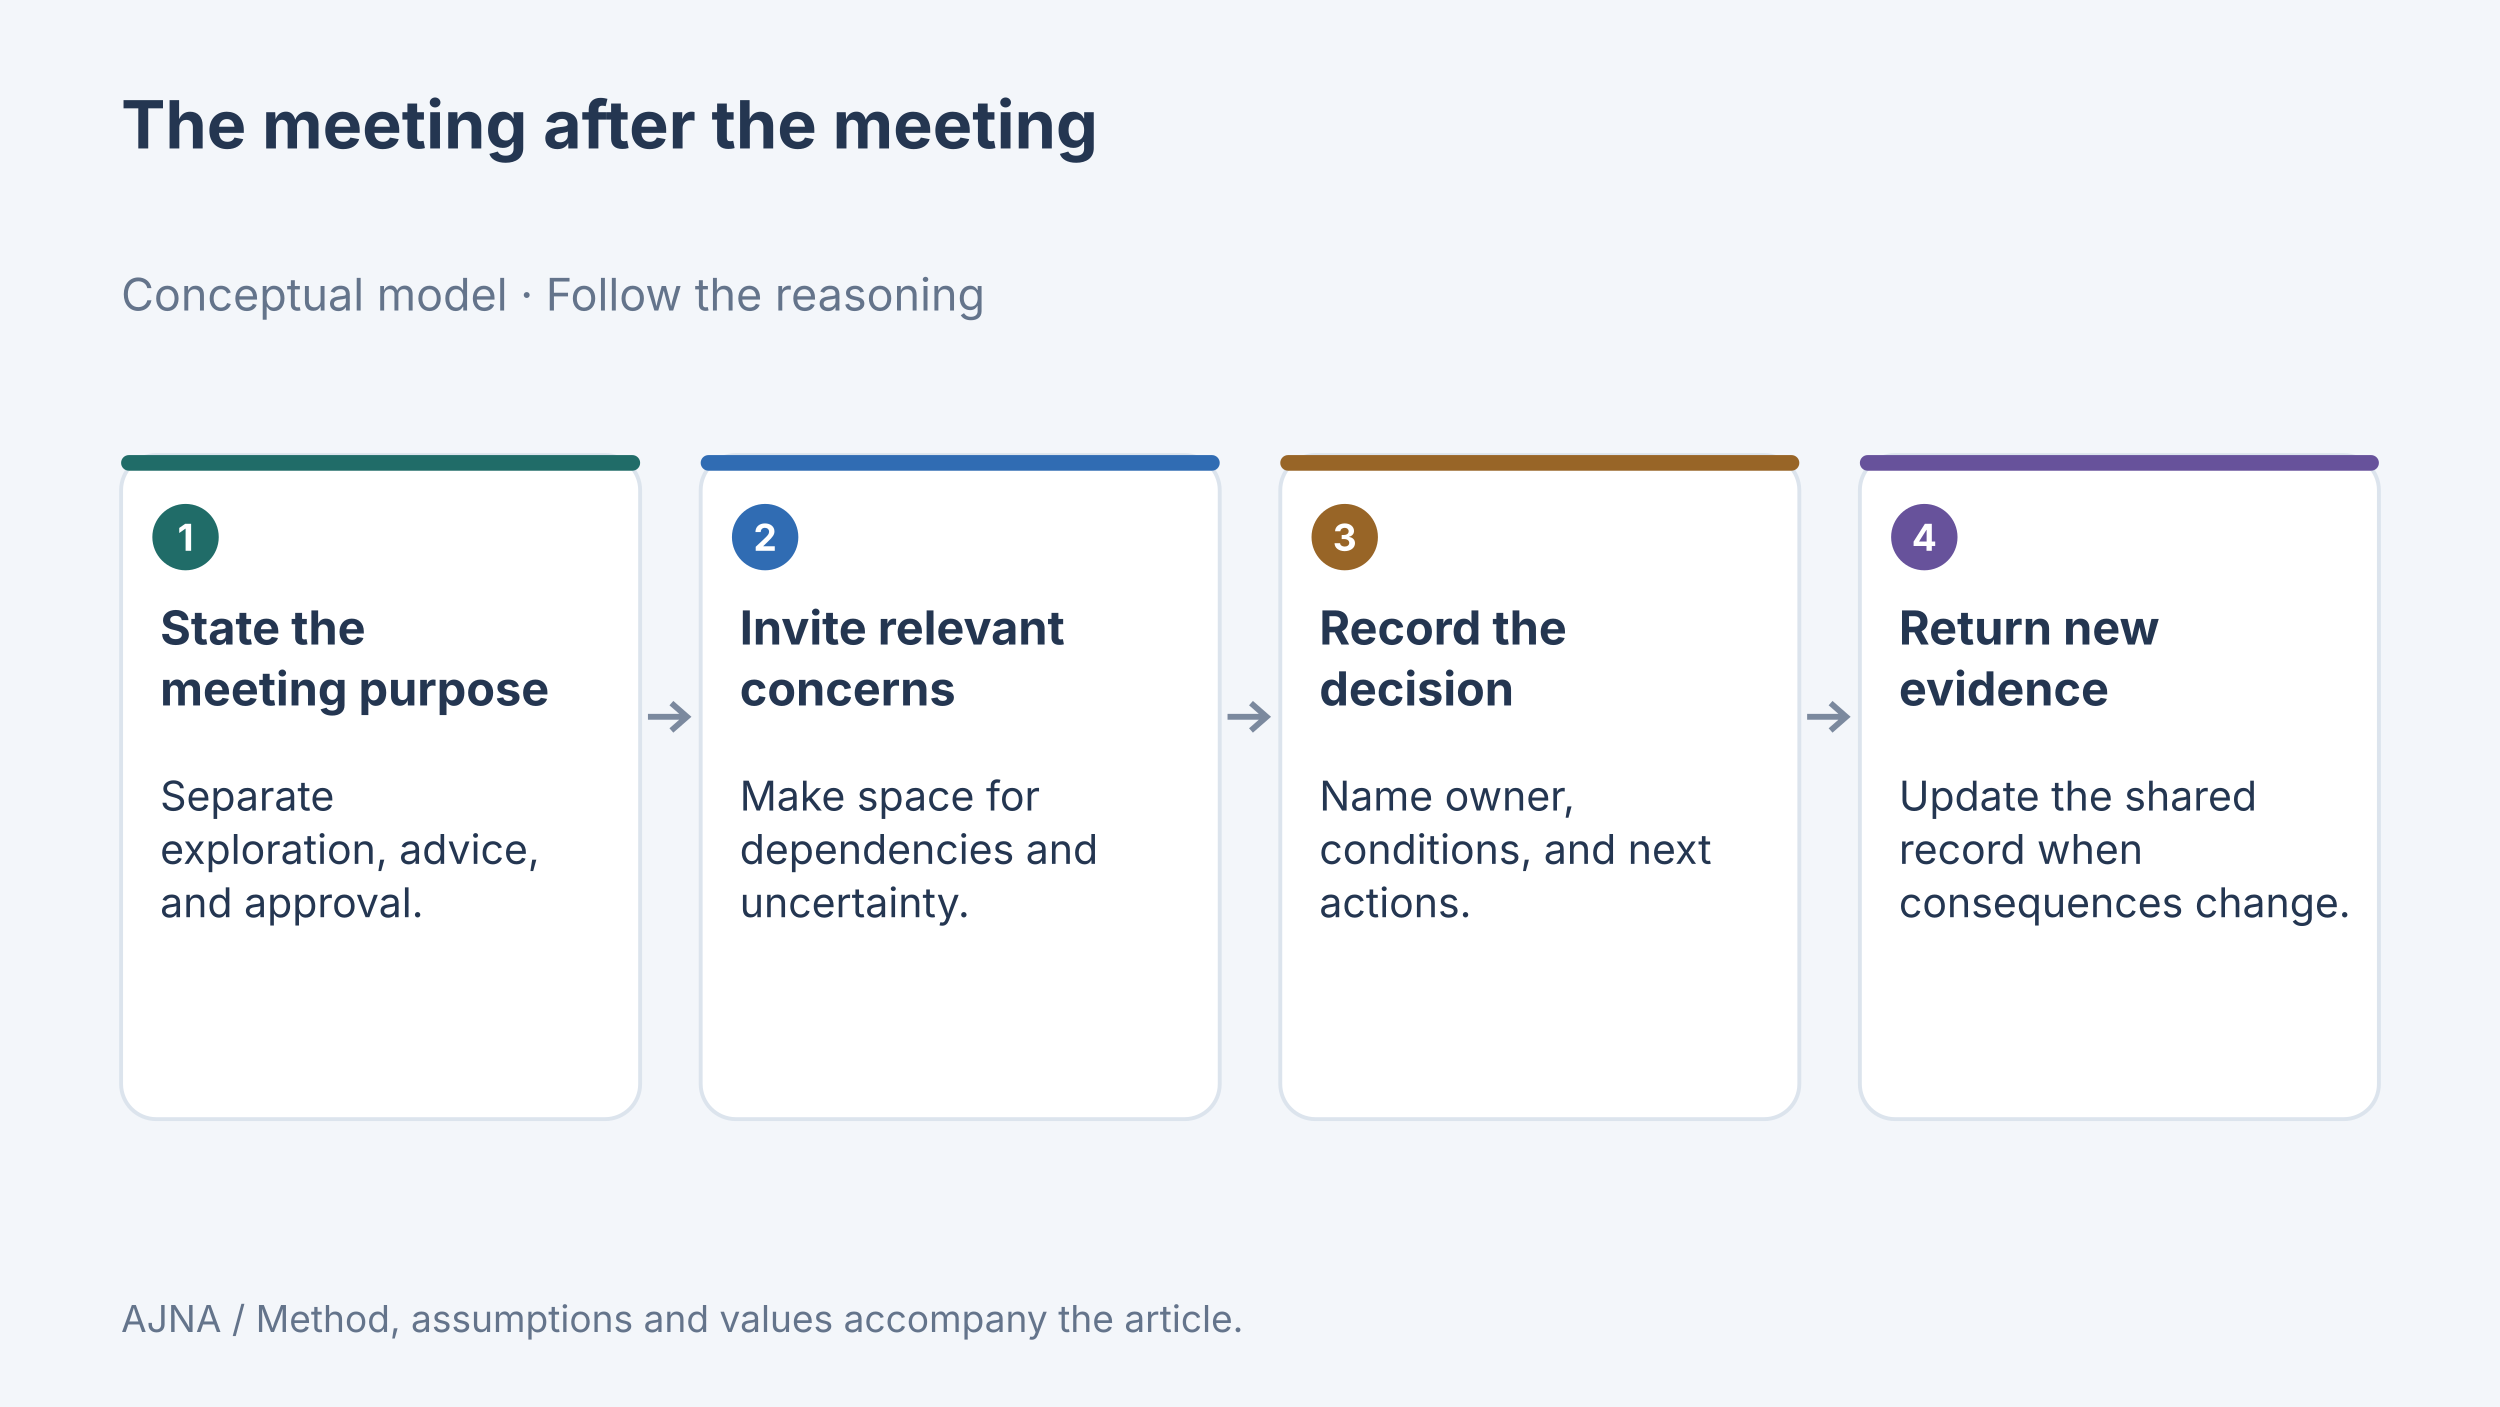
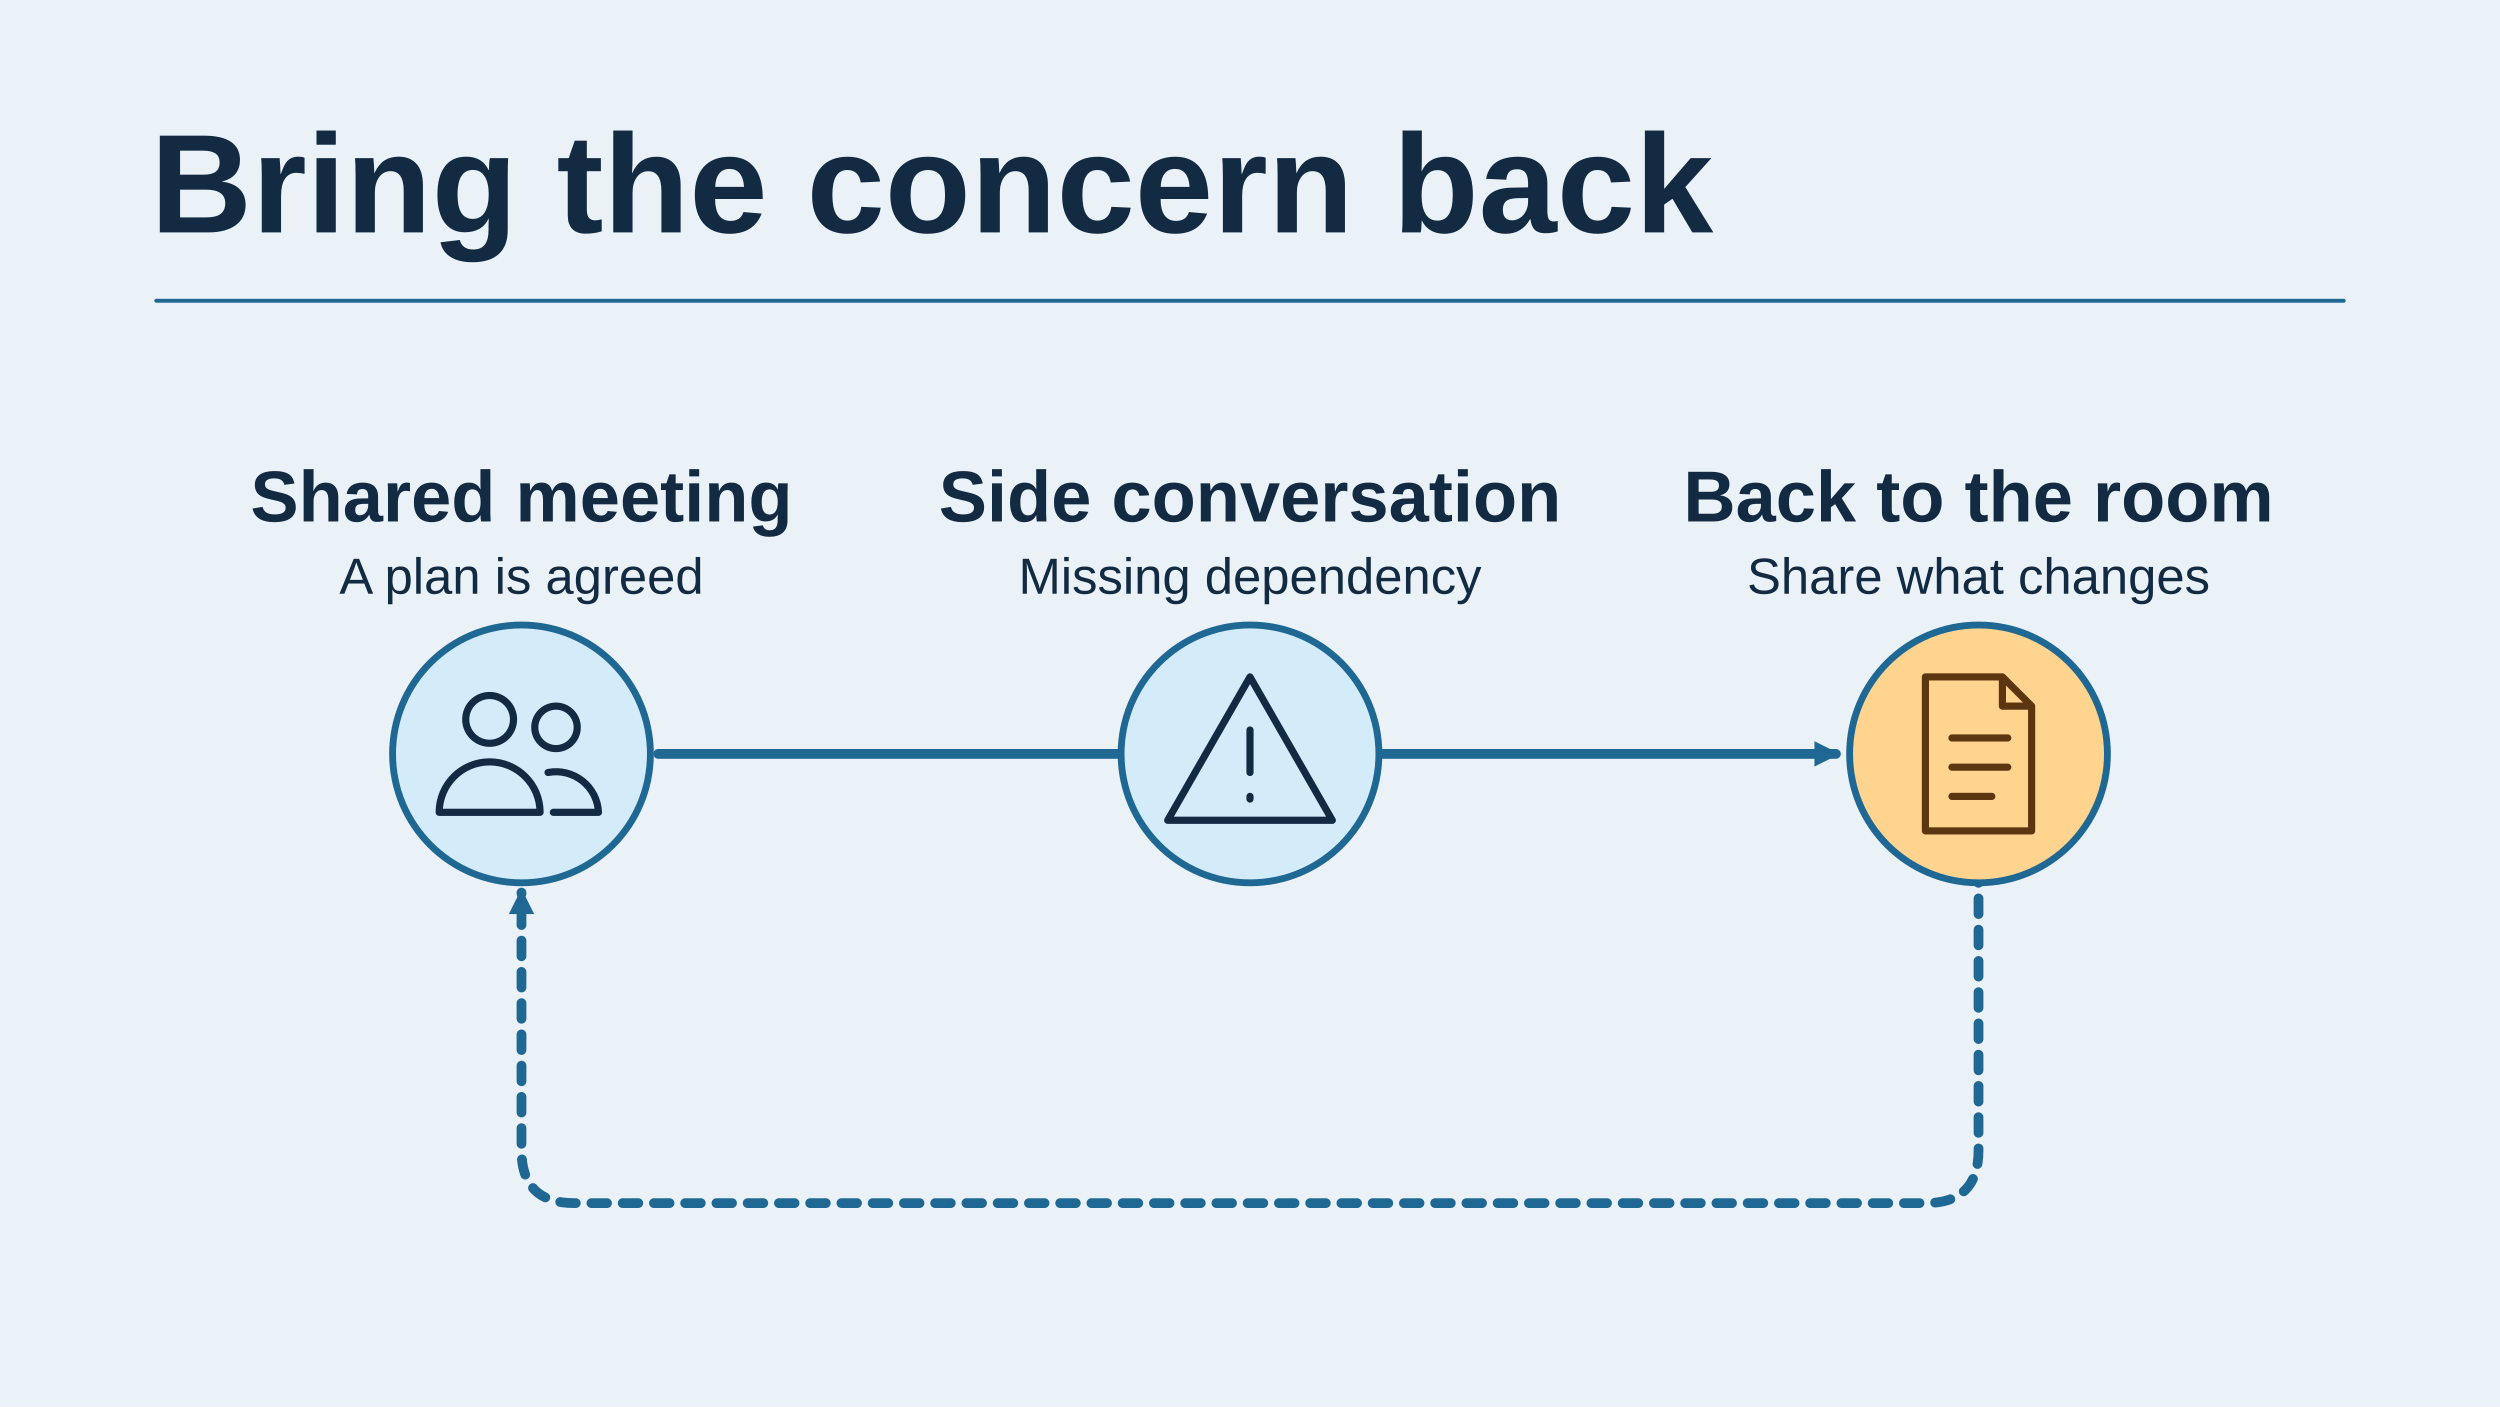
- <svg xmlns="http://www.w3.org/2000/svg" width="1280" height="720" viewBox="0 0 1280 720" data-article-art="the-meeting-after-the-meeting" role="img" aria-label="Concept diagram: State the meeting purpose — Separate exploration, advice, and approval.; Invite relevant concerns — Make space for dependencies and uncertainty.; Record the decision — Name owner, conditions, and next actions.; Return new evidence — Update the shared record when consequences change..">
-   <rect x="-1280" y="-720" width="3840" height="2160" fill="#f3f6fa" />
-   <g font-family="Inter, sans-serif">
-     <text x="62" y="76" font-size="34" font-weight="700" fill="#243651" text-anchor="start">
-       <tspan x="62" dy="0">The meeting after the meeting</tspan>
-     </text>
-     <text x="62" y="159" font-size="23" font-weight="400" fill="#64748b" text-anchor="start">
-       <tspan x="62" dy="0">Conceptual model · Follow the reasoning</tspan>
-     </text>
-     <rect x="62" y="233" width="265.75" height="340" rx="18" fill="#fff" stroke="#dce4ed" stroke-width="2" />
-     <rect x="62" y="233" width="265.75" height="8" rx="4" fill="#206c68" />
-     <circle cx="95" cy="275" r="17" fill="#206c68" />
-     <text x="95" y="282" font-size="19" font-weight="700" fill="#fff" text-anchor="middle">
-       <tspan x="95" dy="0">1</tspan>
-     </text>
-     <text x="82" y="330" font-size="24" font-weight="700" fill="#243651" text-anchor="start">
-       <tspan x="82" dy="0">State the</tspan>
-       <tspan x="82" dy="31.2">meeting purpose</tspan>
-     </text>
-     <text x="82" y="415" font-size="21" font-weight="400" fill="#243651" text-anchor="start">
-       <tspan x="82" dy="0">Separate</tspan>
-       <tspan x="82" dy="27.3">exploration, advice,</tspan>
-       <tspan x="82" dy="27.3">and approval.</tspan>
-     </text>
-     <path d="M331.75 367H351.75m-8 -7 8 7-8 7" fill="none" stroke="#7b899e" stroke-width="3" />
-     <rect x="358.75" y="233" width="265.75" height="340" rx="18" fill="#fff" stroke="#dce4ed" stroke-width="2" />
-     <rect x="358.75" y="233" width="265.75" height="8" rx="4" fill="#306cb3" />
-     <circle cx="391.75" cy="275" r="17" fill="#306cb3" />
-     <text x="391.75" y="282" font-size="19" font-weight="700" fill="#fff" text-anchor="middle">
-       <tspan x="391.75" dy="0">2</tspan>
-     </text>
-     <text x="378.75" y="330" font-size="24" font-weight="700" fill="#243651" text-anchor="start">
-       <tspan x="378.75" dy="0">Invite relevant</tspan>
-       <tspan x="378.75" dy="31.2">concerns</tspan>
-     </text>
-     <text x="378.75" y="415" font-size="21" font-weight="400" fill="#243651" text-anchor="start">
-       <tspan x="378.75" dy="0">Make space for</tspan>
-       <tspan x="378.75" dy="27.3">dependencies and</tspan>
-       <tspan x="378.75" dy="27.3">uncertainty.</tspan>
-     </text>
-     <path d="M628.5 367H648.5m-8 -7 8 7-8 7" fill="none" stroke="#7b899e" stroke-width="3" />
-     <rect x="655.5" y="233" width="265.75" height="340" rx="18" fill="#fff" stroke="#dce4ed" stroke-width="2" />
-     <rect x="655.5" y="233" width="265.75" height="8" rx="4" fill="#986527" />
-     <circle cx="688.5" cy="275" r="17" fill="#986527" />
-     <text x="688.5" y="282" font-size="19" font-weight="700" fill="#fff" text-anchor="middle">
-       <tspan x="688.5" dy="0">3</tspan>
-     </text>
-     <text x="675.5" y="330" font-size="24" font-weight="700" fill="#243651" text-anchor="start">
-       <tspan x="675.5" dy="0">Record the</tspan>
-       <tspan x="675.5" dy="31.2">decision</tspan>
-     </text>
-     <text x="675.5" y="415" font-size="21" font-weight="400" fill="#243651" text-anchor="start">
-       <tspan x="675.5" dy="0">Name owner,</tspan>
-       <tspan x="675.5" dy="27.3">conditions, and next</tspan>
-       <tspan x="675.5" dy="27.3">actions.</tspan>
-     </text>
-     <path d="M925.25 367H945.25m-8 -7 8 7-8 7" fill="none" stroke="#7b899e" stroke-width="3" />
-     <rect x="952.25" y="233" width="265.75" height="340" rx="18" fill="#fff" stroke="#dce4ed" stroke-width="2" />
-     <rect x="952.25" y="233" width="265.75" height="8" rx="4" fill="#67529b" />
-     <circle cx="985.25" cy="275" r="17" fill="#67529b" />
-     <text x="985.25" y="282" font-size="19" font-weight="700" fill="#fff" text-anchor="middle">
-       <tspan x="985.25" dy="0">4</tspan>
-     </text>
-     <text x="972.25" y="330" font-size="24" font-weight="700" fill="#243651" text-anchor="start">
-       <tspan x="972.25" dy="0">Return new</tspan>
-       <tspan x="972.25" dy="31.2">evidence</tspan>
-     </text>
-     <text x="972.25" y="415" font-size="21" font-weight="400" fill="#243651" text-anchor="start">
-       <tspan x="972.25" dy="0">Update the shared</tspan>
-       <tspan x="972.25" dy="27.3">record when</tspan>
-       <tspan x="972.25" dy="27.3">consequences change.</tspan>
-     </text>
-     <text x="62" y="682" font-size="19" font-weight="400" fill="#64748b" text-anchor="start">
-       <tspan x="62" dy="0">AJNA / Method, assumptions and values accompany the article.</tspan>
-     </text>
-   </g>
+ <svg xmlns="http://www.w3.org/2000/svg" data-article-art="the-meeting-after-the-meeting" role="img" aria-label="A shared meeting sends an unspoken concern into a smaller conversation whose actionable result returns to the group." width="1280" height="720" viewBox="0 0 1280 720">
+   <svg width="100%" height="100%" viewBox="0 0 1280 720" preserveAspectRatio="xMidYMid slice" role="img" aria-label="A shared meeting sends an unspoken concern into a smaller conversation whose actionable result returns to the group.">
+     <defs>
+       <marker id="head" markerWidth="13" markerHeight="13" refX="11" refY="6.5" orient="auto" markerUnits="userSpaceOnUse">
+         <path d="M0 0L13 6.5 0 13Z" fill="#1F6894" />
+       </marker>
+     </defs>
+     <rect x="0" y="0" width="1280" height="720" rx="0" fill="#EAF2F8" stroke="none" stroke-width="2.5" />
+     <g font-family="Arial, Helvetica, sans-serif">
+       <text x="77" y="119" text-anchor="start" fill="#122B43" font-size="72" font-weight="700">Bring the concern back</text>
+       <path d="M80 154H1200" fill="none" stroke="#1F6894" stroke-width="2" stroke-linejoin="round" stroke-linecap="round" />
+       <path d="M337 386H940" fill="none" stroke="#1F6894" stroke-width="5" stroke-linejoin="round" stroke-linecap="round" marker-end="url(#head)" />
+       <path d="M1013 444V589Q1013 616 986 616H294Q267 616 267 589V457" fill="none" stroke="#1F6894" stroke-width="5" stroke-linejoin="round" stroke-linecap="round" marker-end="url(#head)" stroke-dasharray="8 8" />
+       <circle cx="267" cy="386" r="66" fill="#D4ECFA" stroke="#1F6894" stroke-width="3.5" />
+       <g transform="translate(267 386) scale(1.359375)" fill="none" stroke="#122B43" stroke-width="2.7" stroke-linecap="round" stroke-linejoin="round">
+         <circle cx="-12" cy="-13" r="9" />
+         <circle cx="13" cy="-10" r="8" />
+         <path d="M-31 22a19 19 0 0138 0Zm43 0h17a16 16 0 00-19-15" />
+       </g>
+       <text x="267" y="267" text-anchor="middle" fill="#122B43" font-size="37" font-weight="700">Shared meeting</text>
+       <text x="267" y="304" text-anchor="middle" fill="#122B43" font-size="26" font-weight="400">A plan is agreed</text>
+       <circle cx="640" cy="386" r="66" fill="#D4ECFA" stroke="#1F6894" stroke-width="3.5" />
+       <g transform="translate(640 386) scale(1.359375)" fill="none" stroke="#122B43" stroke-width="2.7" stroke-linecap="round" stroke-linejoin="round">
+         <path d="M0-29 31 25h-62Z M0-9v16m0 9v1" />
+       </g>
+       <text x="640" y="267" text-anchor="middle" fill="#122B43" font-size="37" font-weight="700">Side conversation</text>
+       <text x="640" y="304" text-anchor="middle" fill="#122B43" font-size="26" font-weight="400">Missing dependency</text>
+       <circle cx="1013" cy="386" r="66" fill="#FFD48F" stroke="#1F6894" stroke-width="3.5" />
+       <g transform="translate(1013 386) scale(1.359375)" fill="none" stroke="#5C3511" stroke-width="2.7" stroke-linecap="round" stroke-linejoin="round">
+         <path d="M-20-29H9l11 11v47h-40Z M9-29v11h11M-10-6h21m-21 11h21m-21 11h15" />
+       </g>
+       <text x="1013" y="267" text-anchor="middle" fill="#122B43" font-size="37" font-weight="700">Back to the room</text>
+       <text x="1013" y="304" text-anchor="middle" fill="#122B43" font-size="26" font-weight="400">Share what changes</text>
+     </g>
+   </svg>
</svg>
